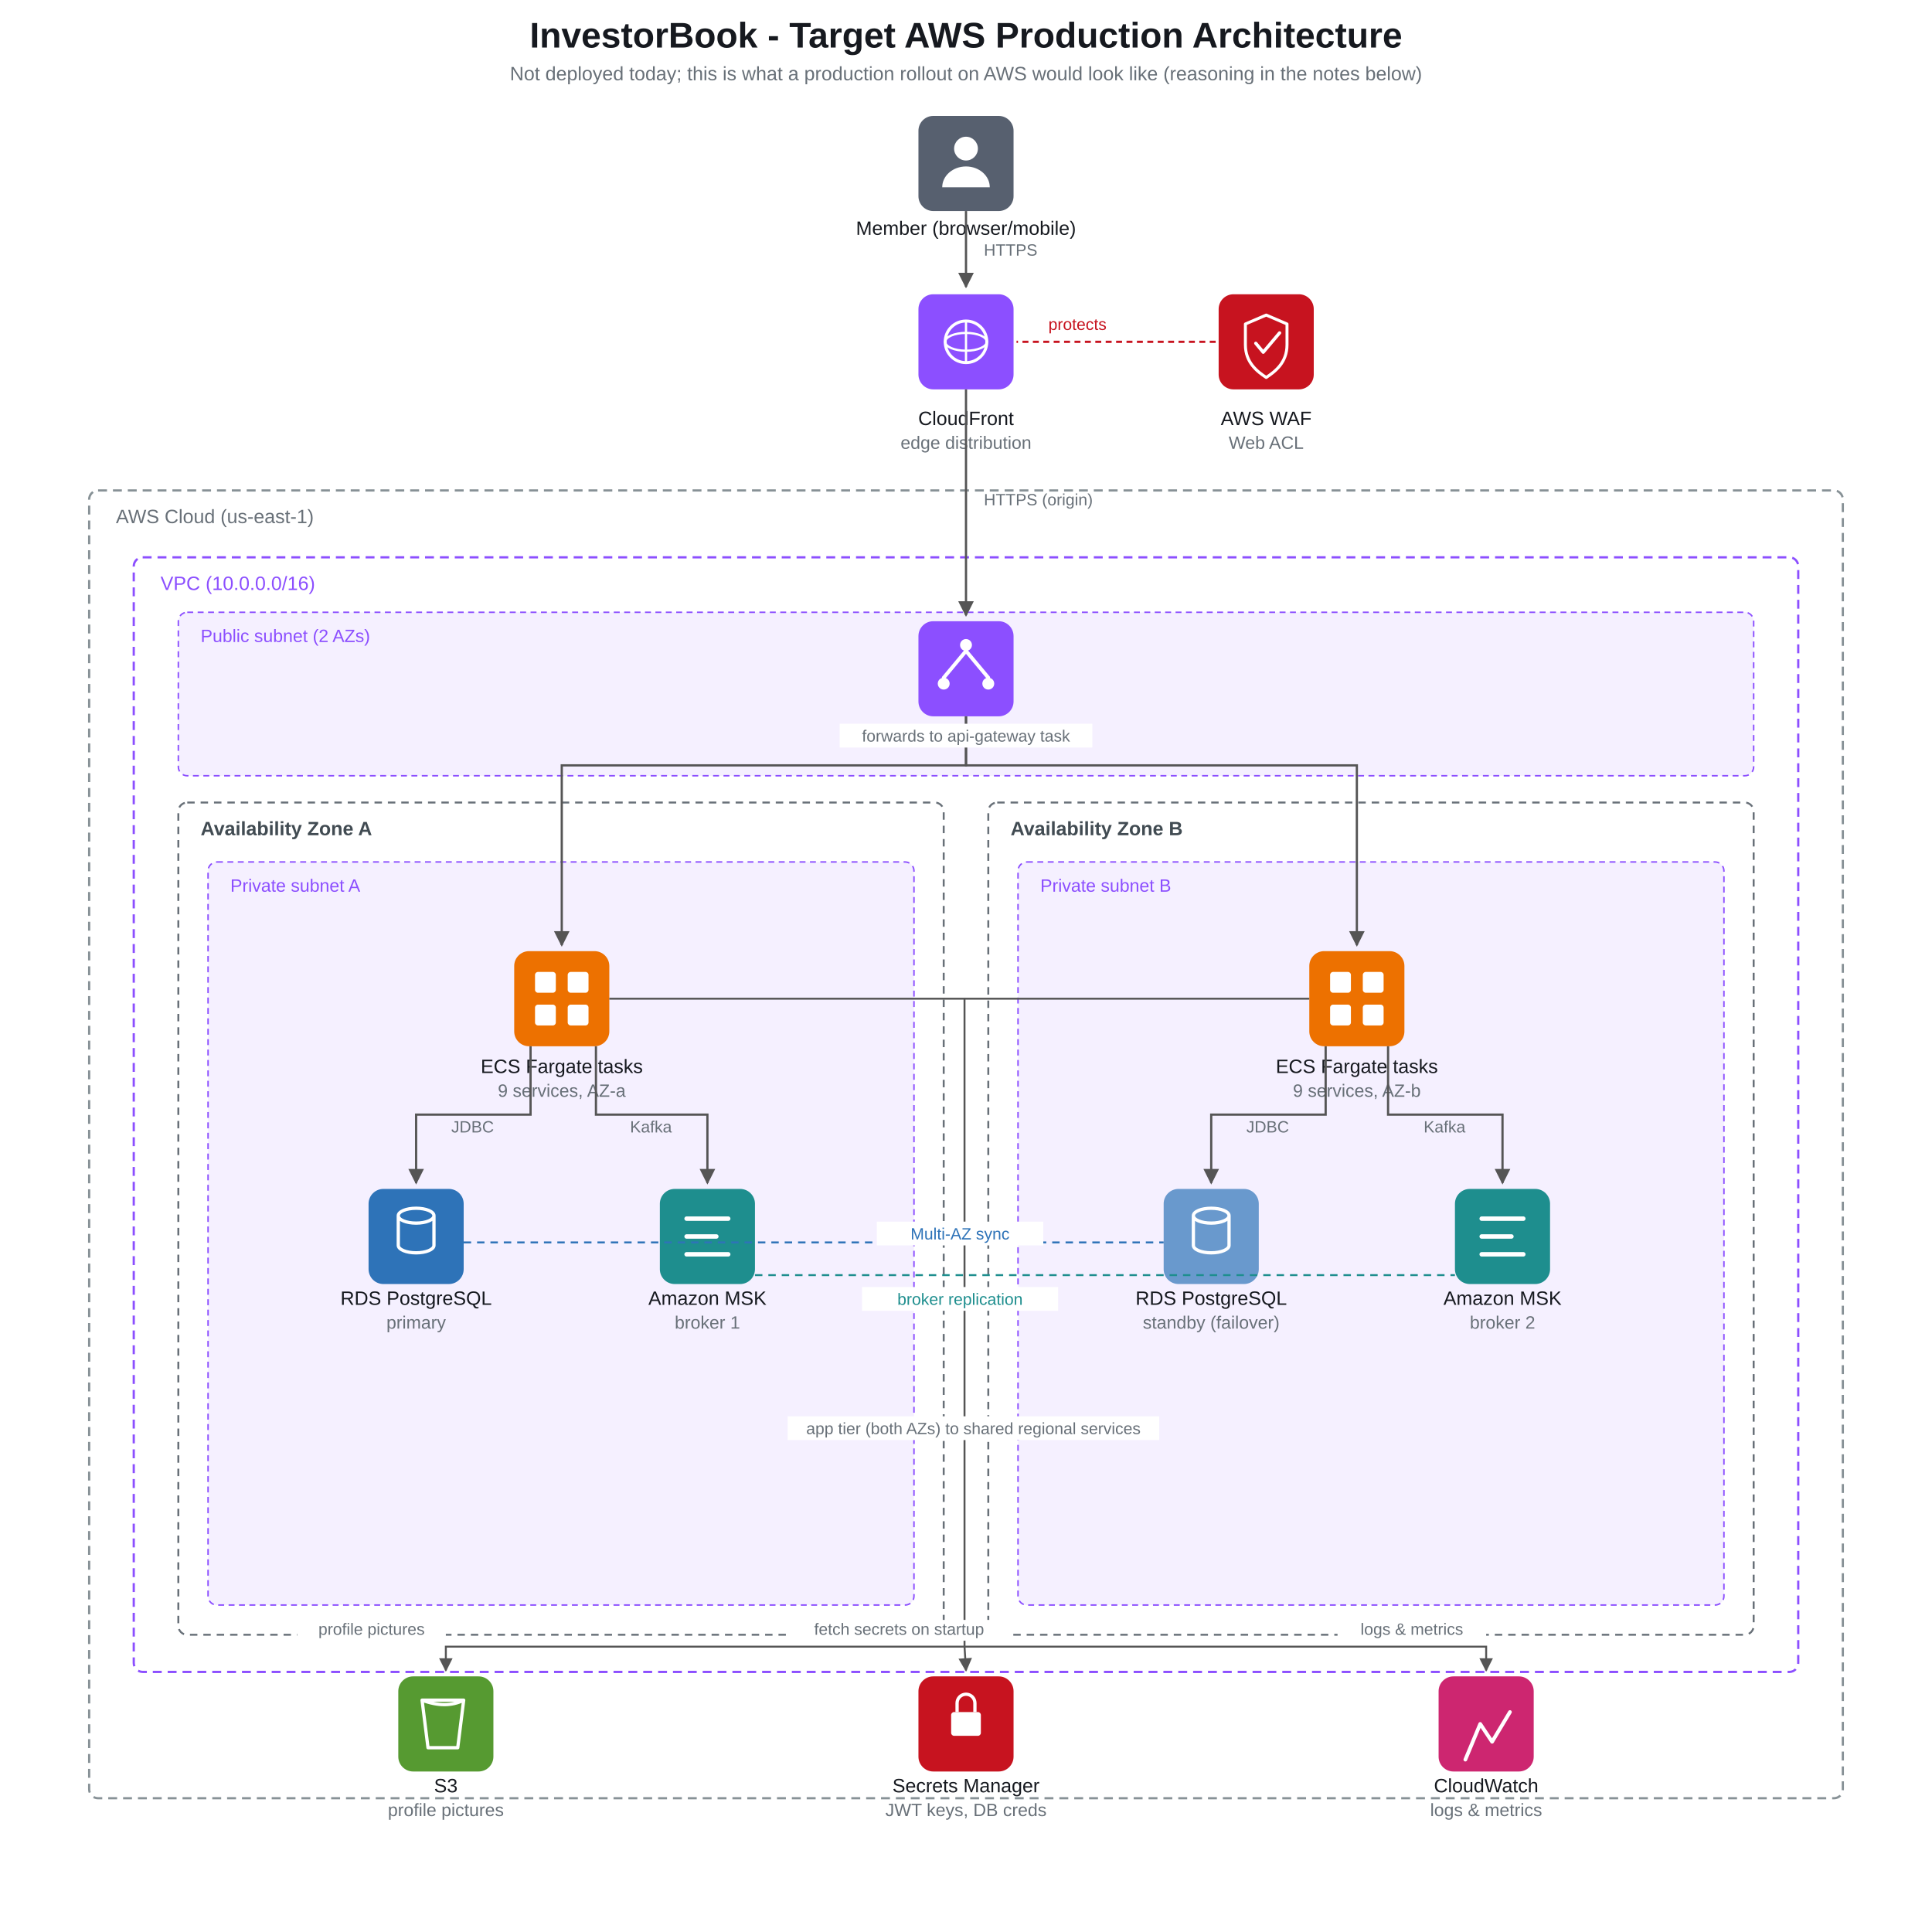
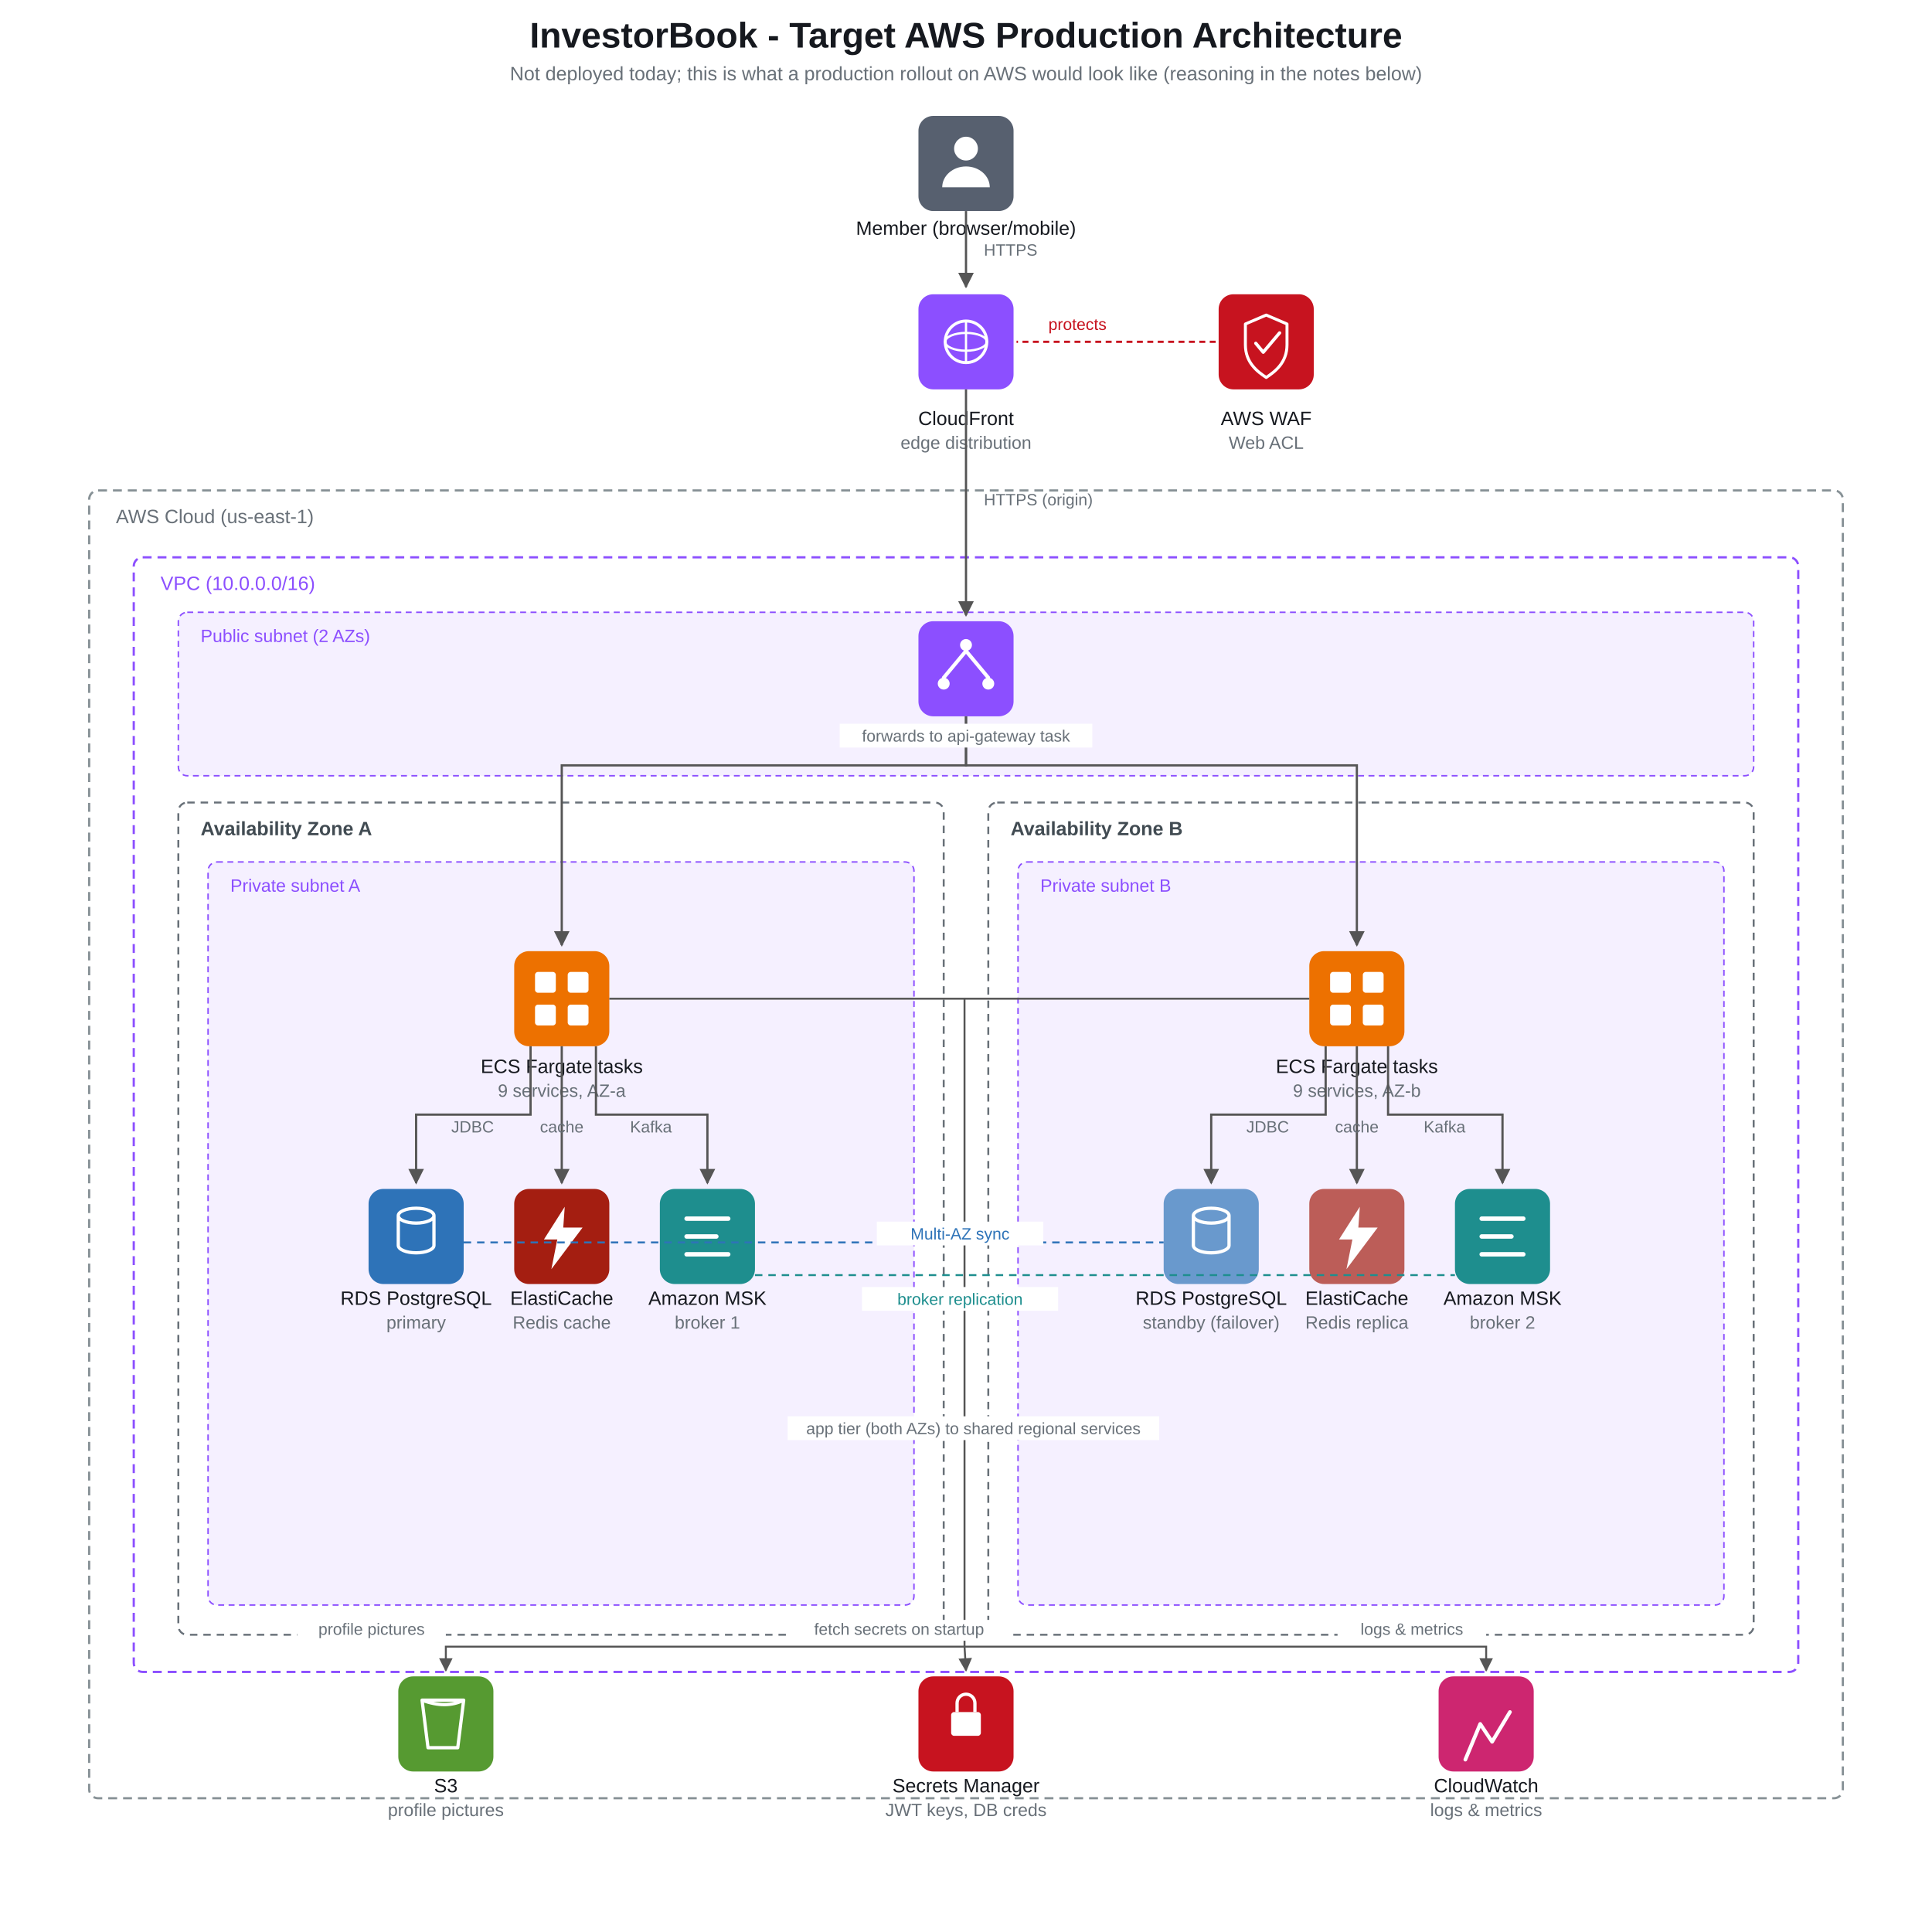
<svg xmlns="http://www.w3.org/2000/svg" viewBox="0 0 1300 1300" font-family="Arial, Helvetica, sans-serif">
  <defs>
    <marker id="arrow" viewBox="0 0 10 10" refX="9" refY="5" markerWidth="7" markerHeight="7" orient="auto-start-reverse">
      <path d="M0,0 L10,5 L0,10 z" fill="#555555" />
    </marker>
  </defs>
  <rect x="0" y="0" width="1300" height="1300" fill="#ffffff" />
  <text x="650" y="32" text-anchor="middle" font-size="24" font-weight="700" fill="#16191f">InvestorBook - Target AWS Production Architecture</text>
  <text x="650" y="54" text-anchor="middle" font-size="13" fill="#687078">Not deployed today; this is what a production rollout on AWS would look like (reasoning in the notes below)</text>
  <g>
    <rect x="618" y="78" width="64" height="64" rx="10" fill="#57606f" />
    <circle cx="650" cy="100" r="8" fill="#ffffff" />
    <path d="M634,126 a16,14 0 0 1 32,0 z" fill="#ffffff" />
    <text x="650" y="158" text-anchor="middle" font-size="13" fill="#16191f">Member (browser/mobile)</text>
  </g>
  <path d="M650,142 L650,193" stroke="#555555" stroke-width="1.5" fill="none" marker-end="url(#arrow)" />
  <text x="662" y="172" font-size="11" fill="#687078">HTTPS</text>
  <g>
    <rect x="618" y="198" width="64" height="64" rx="10" fill="#8C4FFF" />
    <circle cx="650" cy="230" r="14" fill="none" stroke="#ffffff" stroke-width="2" />
    <ellipse cx="650" cy="230" rx="14" ry="6" fill="none" stroke="#ffffff" stroke-width="1.5" />
    <line x1="650" y1="216" x2="650" y2="244" stroke="#ffffff" stroke-width="1.5" />
    <text x="650" y="286" text-anchor="middle" font-size="13" fill="#16191f">CloudFront</text>
    <text x="650" y="302" text-anchor="middle" font-size="12" fill="#687078">edge distribution</text>
  </g>
  <g>
    <rect x="820" y="198" width="64" height="64" rx="10" fill="#C7131F" />
    <path d="M852,212 l14,6 v14 c0,12 -8,18 -14,22 c-6,-4 -14,-10 -14,-22 v-14 z" fill="none" stroke="#ffffff" stroke-width="2" stroke-linejoin="round" />
    <path d="M845,231 l5,6 l11,-13" stroke="#ffffff" stroke-width="2.2" fill="none" stroke-linecap="round" stroke-linejoin="round" />
    <text x="852" y="286" text-anchor="middle" font-size="13" fill="#16191f">AWS WAF</text>
    <text x="852" y="302" text-anchor="middle" font-size="12" fill="#687078">Web ACL</text>
  </g>
  <path d="M818,230 L684,230" stroke="#C7131F" stroke-width="1.5" stroke-dasharray="4,3" fill="none" />
  <text x="725" y="222" text-anchor="middle" font-size="11" fill="#C7131F">protects</text>
  <rect x="60" y="330" width="1180" height="880" rx="6" fill="none" stroke="#879196" stroke-width="1.5" stroke-dasharray="6,4" />
  <text x="78" y="352" font-size="13" fill="#687078">AWS Cloud (us-east-1)</text>
  <rect x="90" y="375" width="1120" height="750" rx="6" fill="none" stroke="#8C4FFF" stroke-width="1.5" stroke-dasharray="6,4" />
  <text x="108" y="397" font-size="13" fill="#8C4FFF">VPC (10.0.0.0/16)</text>
  <rect x="120" y="412" width="1060" height="110" rx="6" fill="#F5F0FF" stroke="#8C4FFF" stroke-width="1" stroke-dasharray="4,3" />
  <text x="135" y="432" font-size="12" fill="#8C4FFF">Public subnet (2 AZs)</text>
  <path d="M650,262 L650,414" stroke="#555555" stroke-width="1.5" fill="none" marker-end="url(#arrow)" />
  <text x="662" y="340" font-size="11" fill="#687078">HTTPS (origin)</text>
  <g>
    <rect x="618" y="418" width="64" height="64" rx="10" fill="#8C4FFF" />
    <circle cx="650" cy="434" r="4" fill="#ffffff" />
    <path d="M650,438 L635,456 M650,438 L665,456" stroke="#ffffff" stroke-width="2.5" fill="none" stroke-linecap="round" />
    <circle cx="635" cy="460" r="4" fill="#ffffff" />
    <circle cx="665" cy="460" r="4" fill="#ffffff" />
    <text x="650" y="498" text-anchor="middle" font-size="13" fill="#16191f">Application Load Balancer</text>
  </g>
  <rect x="120" y="540" width="515" height="560" rx="6" fill="none" stroke="#687078" stroke-width="1.3" stroke-dasharray="5,4" />
  <text x="135" y="562" font-size="13" font-weight="600" fill="#414b52">Availability Zone A</text>
  <rect x="665" y="540" width="515" height="560" rx="6" fill="none" stroke="#687078" stroke-width="1.3" stroke-dasharray="5,4" />
  <text x="680" y="562" font-size="13" font-weight="600" fill="#414b52">Availability Zone B</text>
  <rect x="140" y="580" width="475" height="500" rx="6" fill="#F5F0FF" stroke="#8C4FFF" stroke-width="1" stroke-dasharray="4,3" />
  <text x="155" y="600" font-size="12" fill="#8C4FFF">Private subnet A</text>
  <rect x="685" y="580" width="475" height="500" rx="6" fill="#F5F0FF" stroke="#8C4FFF" stroke-width="1" stroke-dasharray="4,3" />
  <text x="700" y="600" font-size="12" fill="#8C4FFF">Private subnet B</text>
  <path d="M650,482 L650,515 L378,515 L378,636" stroke="#555555" stroke-width="1.5" fill="none" marker-end="url(#arrow)" />
  <path d="M650,482 L650,515 L913,515 L913,636" stroke="#555555" stroke-width="1.5" fill="none" marker-end="url(#arrow)" />
  <rect x="565" y="487" width="170" height="16" fill="#ffffff" />
  <text x="650" y="499" text-anchor="middle" font-size="11" fill="#687078">forwards to api-gateway task</text>
  <g>
    <rect x="346" y="640" width="64" height="64" rx="10" fill="#ED7100" />
    <rect x="360" y="654" width="14" height="14" rx="2" fill="#ffffff" />
    <rect x="382" y="654" width="14" height="14" rx="2" fill="#ffffff" />
    <rect x="360" y="676" width="14" height="14" rx="2" fill="#ffffff" />
    <rect x="382" y="676" width="14" height="14" rx="2" fill="#ffffff" />
    <text x="378" y="722" text-anchor="middle" font-size="13" fill="#16191f">ECS Fargate tasks</text>
    <text x="378" y="738" text-anchor="middle" font-size="12" fill="#687078">9 services, AZ-a</text>
  </g>
  <g>
    <rect x="881" y="640" width="64" height="64" rx="10" fill="#ED7100" />
    <rect x="895" y="654" width="14" height="14" rx="2" fill="#ffffff" />
    <rect x="917" y="654" width="14" height="14" rx="2" fill="#ffffff" />
    <rect x="895" y="676" width="14" height="14" rx="2" fill="#ffffff" />
    <rect x="917" y="676" width="14" height="14" rx="2" fill="#ffffff" />
    <text x="913" y="722" text-anchor="middle" font-size="13" fill="#16191f">ECS Fargate tasks</text>
    <text x="913" y="738" text-anchor="middle" font-size="12" fill="#687078">9 services, AZ-b</text>
  </g>
  <g>
    <rect x="248" y="800" width="64" height="64" rx="10" fill="#2E73B8" />
    <path d="M268,818 a12,5 0 1 0 24,0 a12,5 0 1 0 -24,0 M268,818 v20 a12,5 0 0 0 24,0 v-20" stroke="#ffffff" stroke-width="2.2" fill="none" />
    <text x="280" y="878" text-anchor="middle" font-size="13" fill="#16191f">RDS PostgreSQL</text>
    <text x="280" y="894" text-anchor="middle" font-size="12" fill="#687078">primary</text>
  </g>
  <g>
    <rect x="444" y="800" width="64" height="64" rx="10" fill="#1E8E8E" />
    <path d="M462,820 h28 M462,832 h20 M462,844 h28" stroke="#ffffff" stroke-width="3" stroke-linecap="round" />
    <text x="476" y="878" text-anchor="middle" font-size="13" fill="#16191f">Amazon MSK</text>
    <text x="476" y="894" text-anchor="middle" font-size="12" fill="#687078">broker 1</text>
  </g>
  <g>
+     <rect x="346" y="800" width="64" height="64" rx="10" fill="#A41E11" />
+     <path d="M380,812 L366,834 L375,834 L371,854 L392,826 L379,826 Z" fill="#ffffff" />
+     <text x="378" y="878" text-anchor="middle" font-size="13" fill="#16191f">ElastiCache</text>
+     <text x="378" y="894" text-anchor="middle" font-size="12" fill="#687078">Redis cache</text>
+   </g>
+   <g>
    <rect x="783" y="800" width="64" height="64" rx="10" fill="#2E73B8" opacity="0.7" />
    <path d="M803,818 a12,5 0 1 0 24,0 a12,5 0 1 0 -24,0 M803,818 v20 a12,5 0 0 0 24,0 v-20" stroke="#ffffff" stroke-width="2.2" fill="none" />
    <text x="815" y="878" text-anchor="middle" font-size="13" fill="#16191f">RDS PostgreSQL</text>
    <text x="815" y="894" text-anchor="middle" font-size="12" fill="#687078">standby (failover)</text>
  </g>
  <g>
    <rect x="979" y="800" width="64" height="64" rx="10" fill="#1E8E8E" />
    <path d="M997,820 h28 M997,832 h20 M997,844 h28" stroke="#ffffff" stroke-width="3" stroke-linecap="round" />
    <text x="1011" y="878" text-anchor="middle" font-size="13" fill="#16191f">Amazon MSK</text>
    <text x="1011" y="894" text-anchor="middle" font-size="12" fill="#687078">broker 2</text>
  </g>
+   <g>
+     <rect x="881" y="800" width="64" height="64" rx="10" fill="#A41E11" opacity="0.7" />
+     <path d="M915,812 L901,834 L910,834 L906,854 L927,826 L914,826 Z" fill="#ffffff" />
+     <text x="913" y="878" text-anchor="middle" font-size="13" fill="#16191f">ElastiCache</text>
+     <text x="913" y="894" text-anchor="middle" font-size="12" fill="#687078">Redis replica</text>
+   </g>
  <path d="M357,704 L357,750 L280,750 L280,796" stroke="#555555" stroke-width="1.5" fill="none" marker-end="url(#arrow)" />
  <text x="318" y="762" text-anchor="middle" font-size="11" fill="#687078">JDBC</text>
  <path d="M401,704 L401,750 L476,750 L476,796" stroke="#555555" stroke-width="1.5" fill="none" marker-end="url(#arrow)" />
  <text x="438" y="762" text-anchor="middle" font-size="11" fill="#687078">Kafka</text>
+   <path d="M378,704 L378,796" stroke="#555555" stroke-width="1.5" fill="none" marker-end="url(#arrow)" />
+   <text x="378" y="762" text-anchor="middle" font-size="11" fill="#687078">cache</text>
  <path d="M892,704 L892,750 L815,750 L815,796" stroke="#555555" stroke-width="1.5" fill="none" marker-end="url(#arrow)" />
  <text x="853" y="762" text-anchor="middle" font-size="11" fill="#687078">JDBC</text>
  <path d="M934,704 L934,750 L1011,750 L1011,796" stroke="#555555" stroke-width="1.5" fill="none" marker-end="url(#arrow)" />
  <text x="972" y="762" text-anchor="middle" font-size="11" fill="#687078">Kafka</text>
+   <path d="M913,704 L913,796" stroke="#555555" stroke-width="1.5" fill="none" marker-end="url(#arrow)" />
+   <text x="913" y="762" text-anchor="middle" font-size="11" fill="#687078">cache</text>
  <path d="M410,672 L649,672 L649,1108" stroke="#555555" stroke-width="1.3" fill="none" />
  <path d="M881,672 L649,672" stroke="#555555" stroke-width="1.3" fill="none" />
  <rect x="530" y="953" width="250" height="16" fill="#ffffff" />
  <text x="655" y="965" text-anchor="middle" font-size="11" fill="#687078">app tier (both AZs) to shared regional services</text>
  <path d="M312,836 L783,836" stroke="#2E73B8" stroke-width="1.3" stroke-dasharray="5,4" fill="none" />
  <rect x="590" y="822" width="112" height="16" fill="#ffffff" />
  <text x="646" y="834" text-anchor="middle" font-size="11" fill="#2E73B8">Multi-AZ sync</text>
  <path d="M508,858 L979,858" stroke="#1E8E8E" stroke-width="1.3" stroke-dasharray="5,4" fill="none" />
  <rect x="580" y="866" width="132" height="16" fill="#ffffff" />
  <text x="646" y="878" text-anchor="middle" font-size="11" fill="#1E8E8E">broker replication</text>
  <g>
    <rect x="268" y="1128" width="64" height="64" rx="10" fill="#569A31" />
    <path d="M284,1144 h28 l-4,32 h-20 z M284,1144 q16,6 28,0" stroke="#ffffff" stroke-width="2.2" fill="none" stroke-linejoin="round" />
    <text x="300" y="1206" text-anchor="middle" font-size="13" fill="#16191f">S3</text>
    <text x="300" y="1222" text-anchor="middle" font-size="12" fill="#687078">profile pictures</text>
  </g>
  <g>
    <rect x="618" y="1128" width="64" height="64" rx="10" fill="#C7131F" />
    <rect x="640" y="1152" width="20" height="16" rx="2" fill="#ffffff" />
    <path d="M644,1152 v-6 a6,6 0 0 1 12,0 v6" stroke="#ffffff" stroke-width="2.2" fill="none" />
    <text x="650" y="1206" text-anchor="middle" font-size="13" fill="#16191f">Secrets Manager</text>
    <text x="650" y="1222" text-anchor="middle" font-size="12" fill="#687078">JWT keys, DB creds</text>
  </g>
  <g>
    <rect x="968" y="1128" width="64" height="64" rx="10" fill="#CD2670" />
    <path d="M986,1184 l10,-24 l8,12 l12,-20" stroke="#ffffff" stroke-width="2.5" fill="none" stroke-linecap="round" stroke-linejoin="round" />
    <text x="1000" y="1206" text-anchor="middle" font-size="13" fill="#16191f">CloudWatch</text>
    <text x="1000" y="1222" text-anchor="middle" font-size="12" fill="#687078">logs &amp; metrics</text>
  </g>
  <path d="M649,1108 L300,1108 L300,1124" stroke="#555555" stroke-width="1.3" fill="none" marker-end="url(#arrow)" />
  <rect x="200" y="1090" width="100" height="14" fill="#ffffff" />
  <text x="250" y="1100" text-anchor="middle" font-size="11" fill="#687078">profile pictures</text>
  <path d="M649,1108 L650,1124" stroke="#555555" stroke-width="1.3" fill="none" marker-end="url(#arrow)" />
  <rect x="530" y="1090" width="150" height="14" fill="#ffffff" />
  <text x="605" y="1100" text-anchor="middle" font-size="11" fill="#687078">fetch secrets on startup</text>
  <path d="M649,1108 L1000,1108 L1000,1124" stroke="#555555" stroke-width="1.3" fill="none" marker-end="url(#arrow)" />
  <rect x="900" y="1090" width="100" height="14" fill="#ffffff" />
  <text x="950" y="1100" text-anchor="middle" font-size="11" fill="#687078">logs &amp; metrics</text>
</svg>
